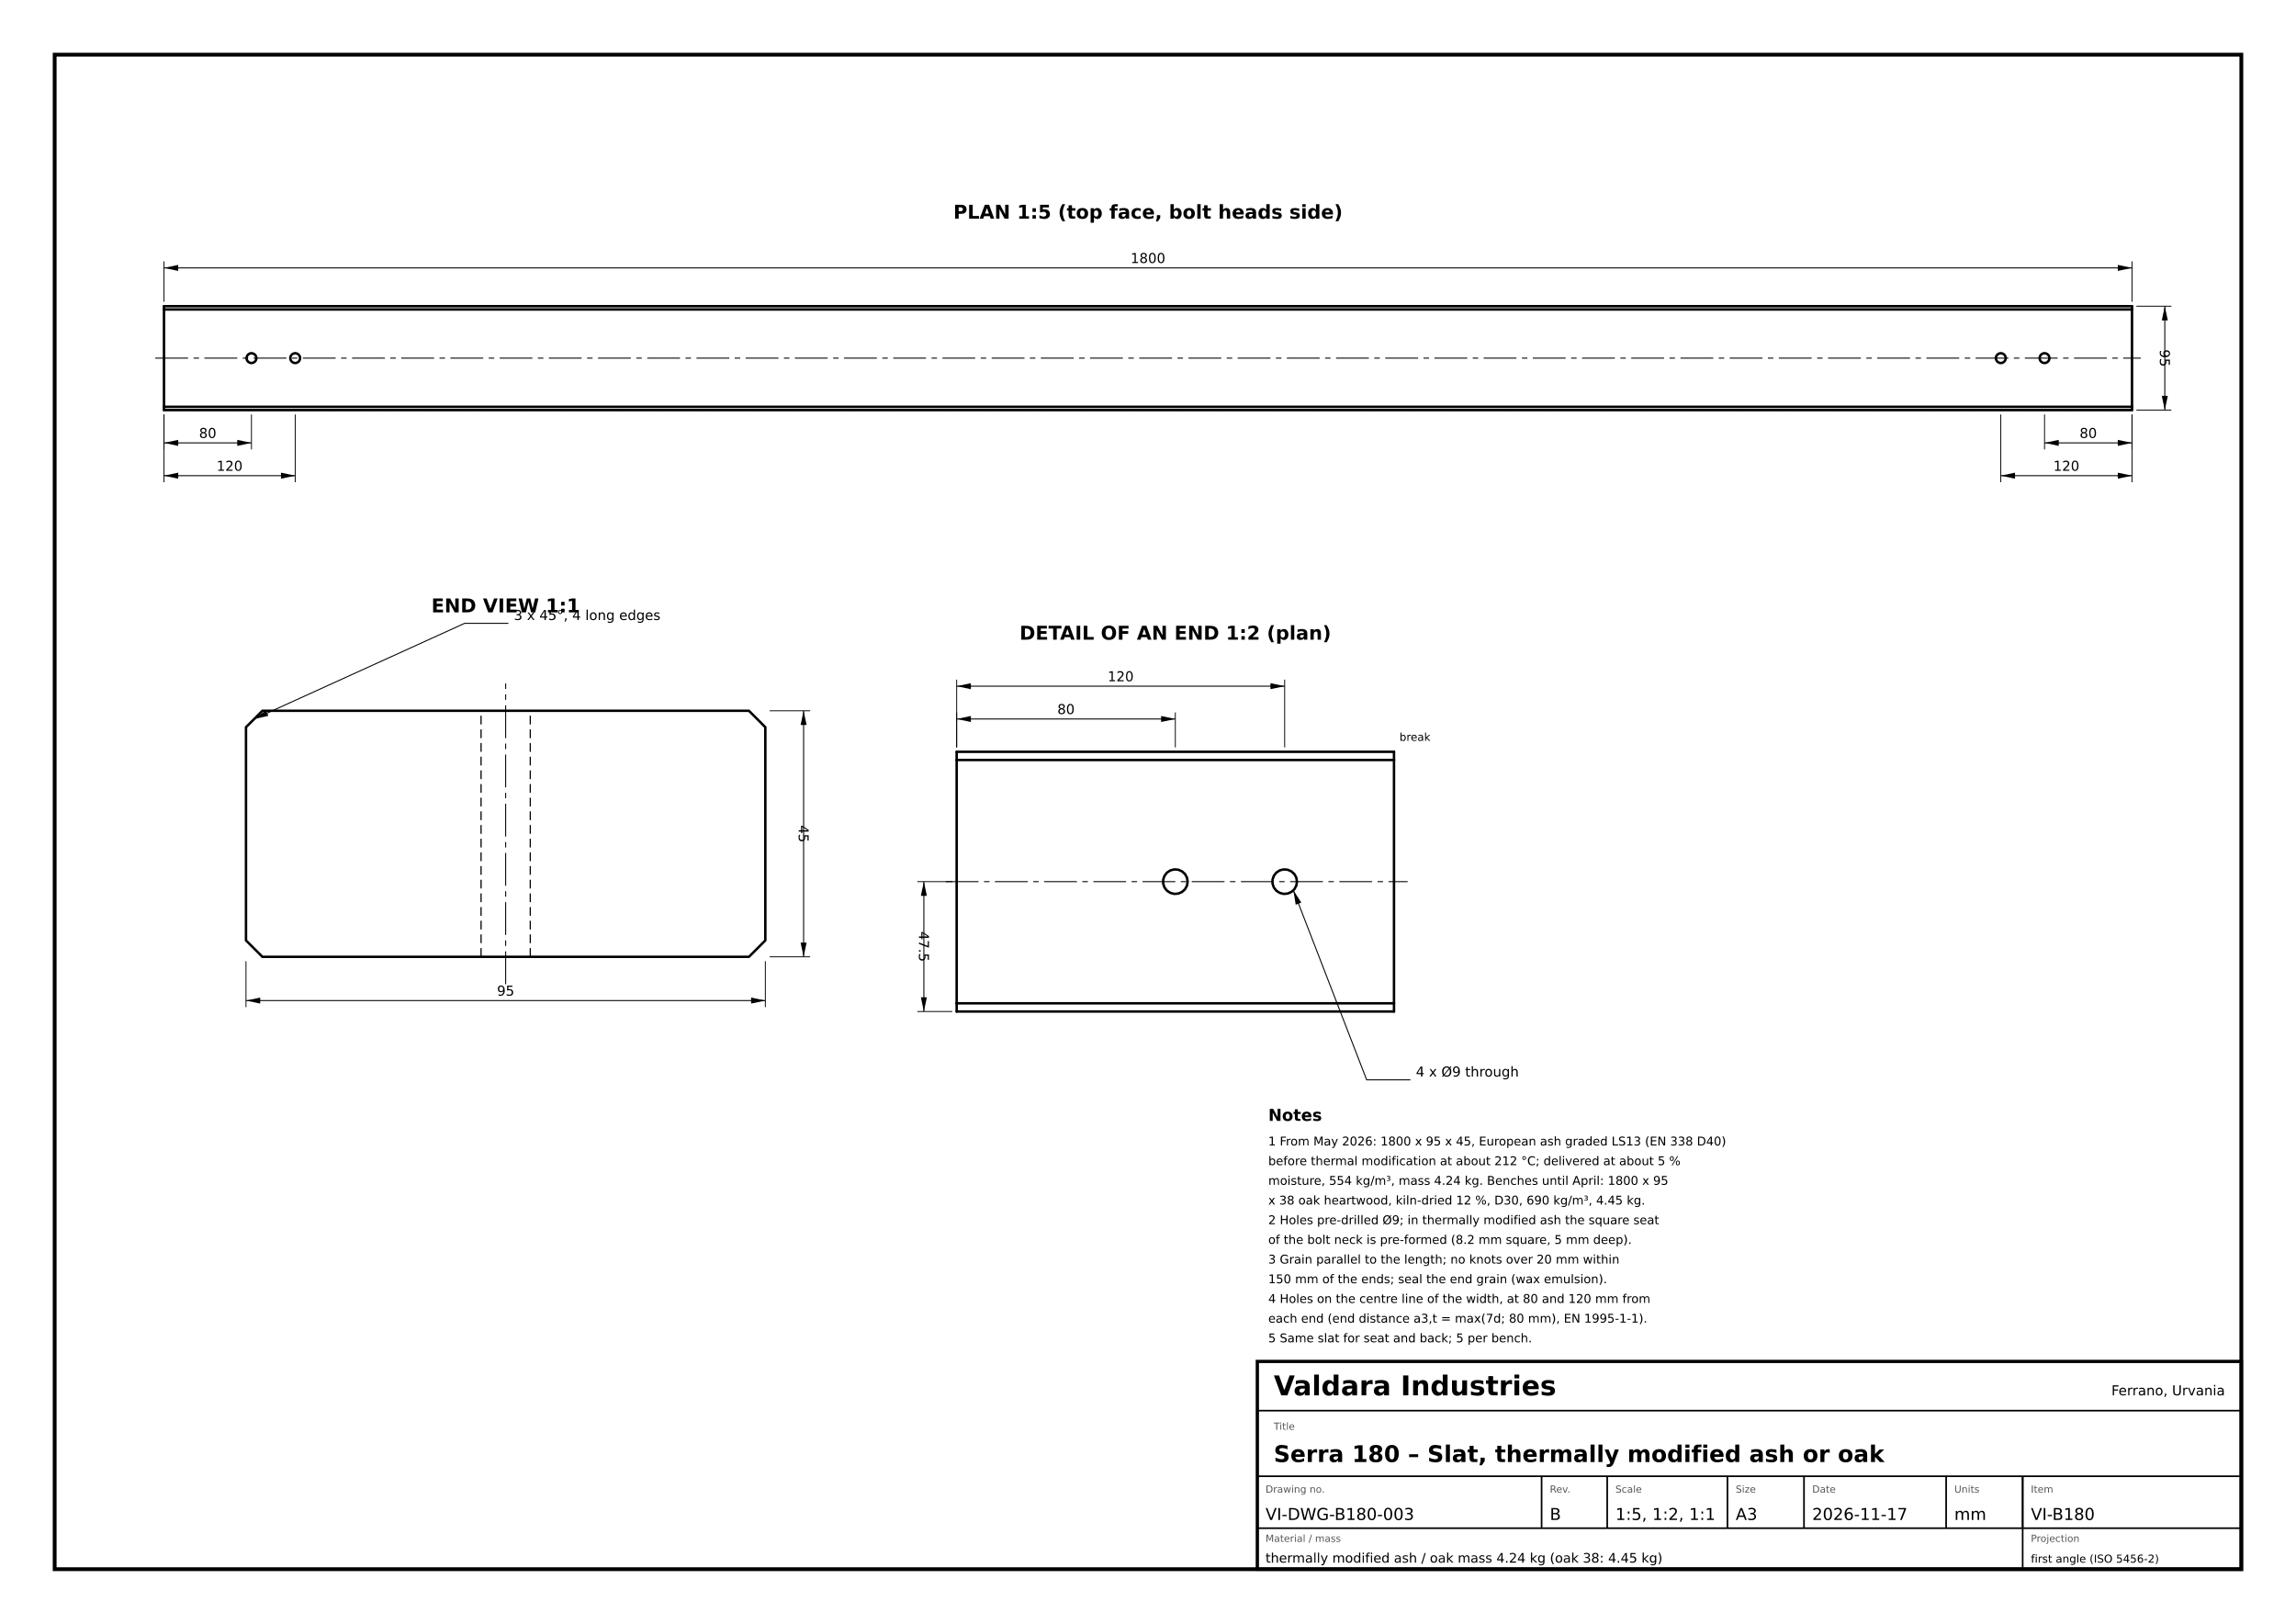
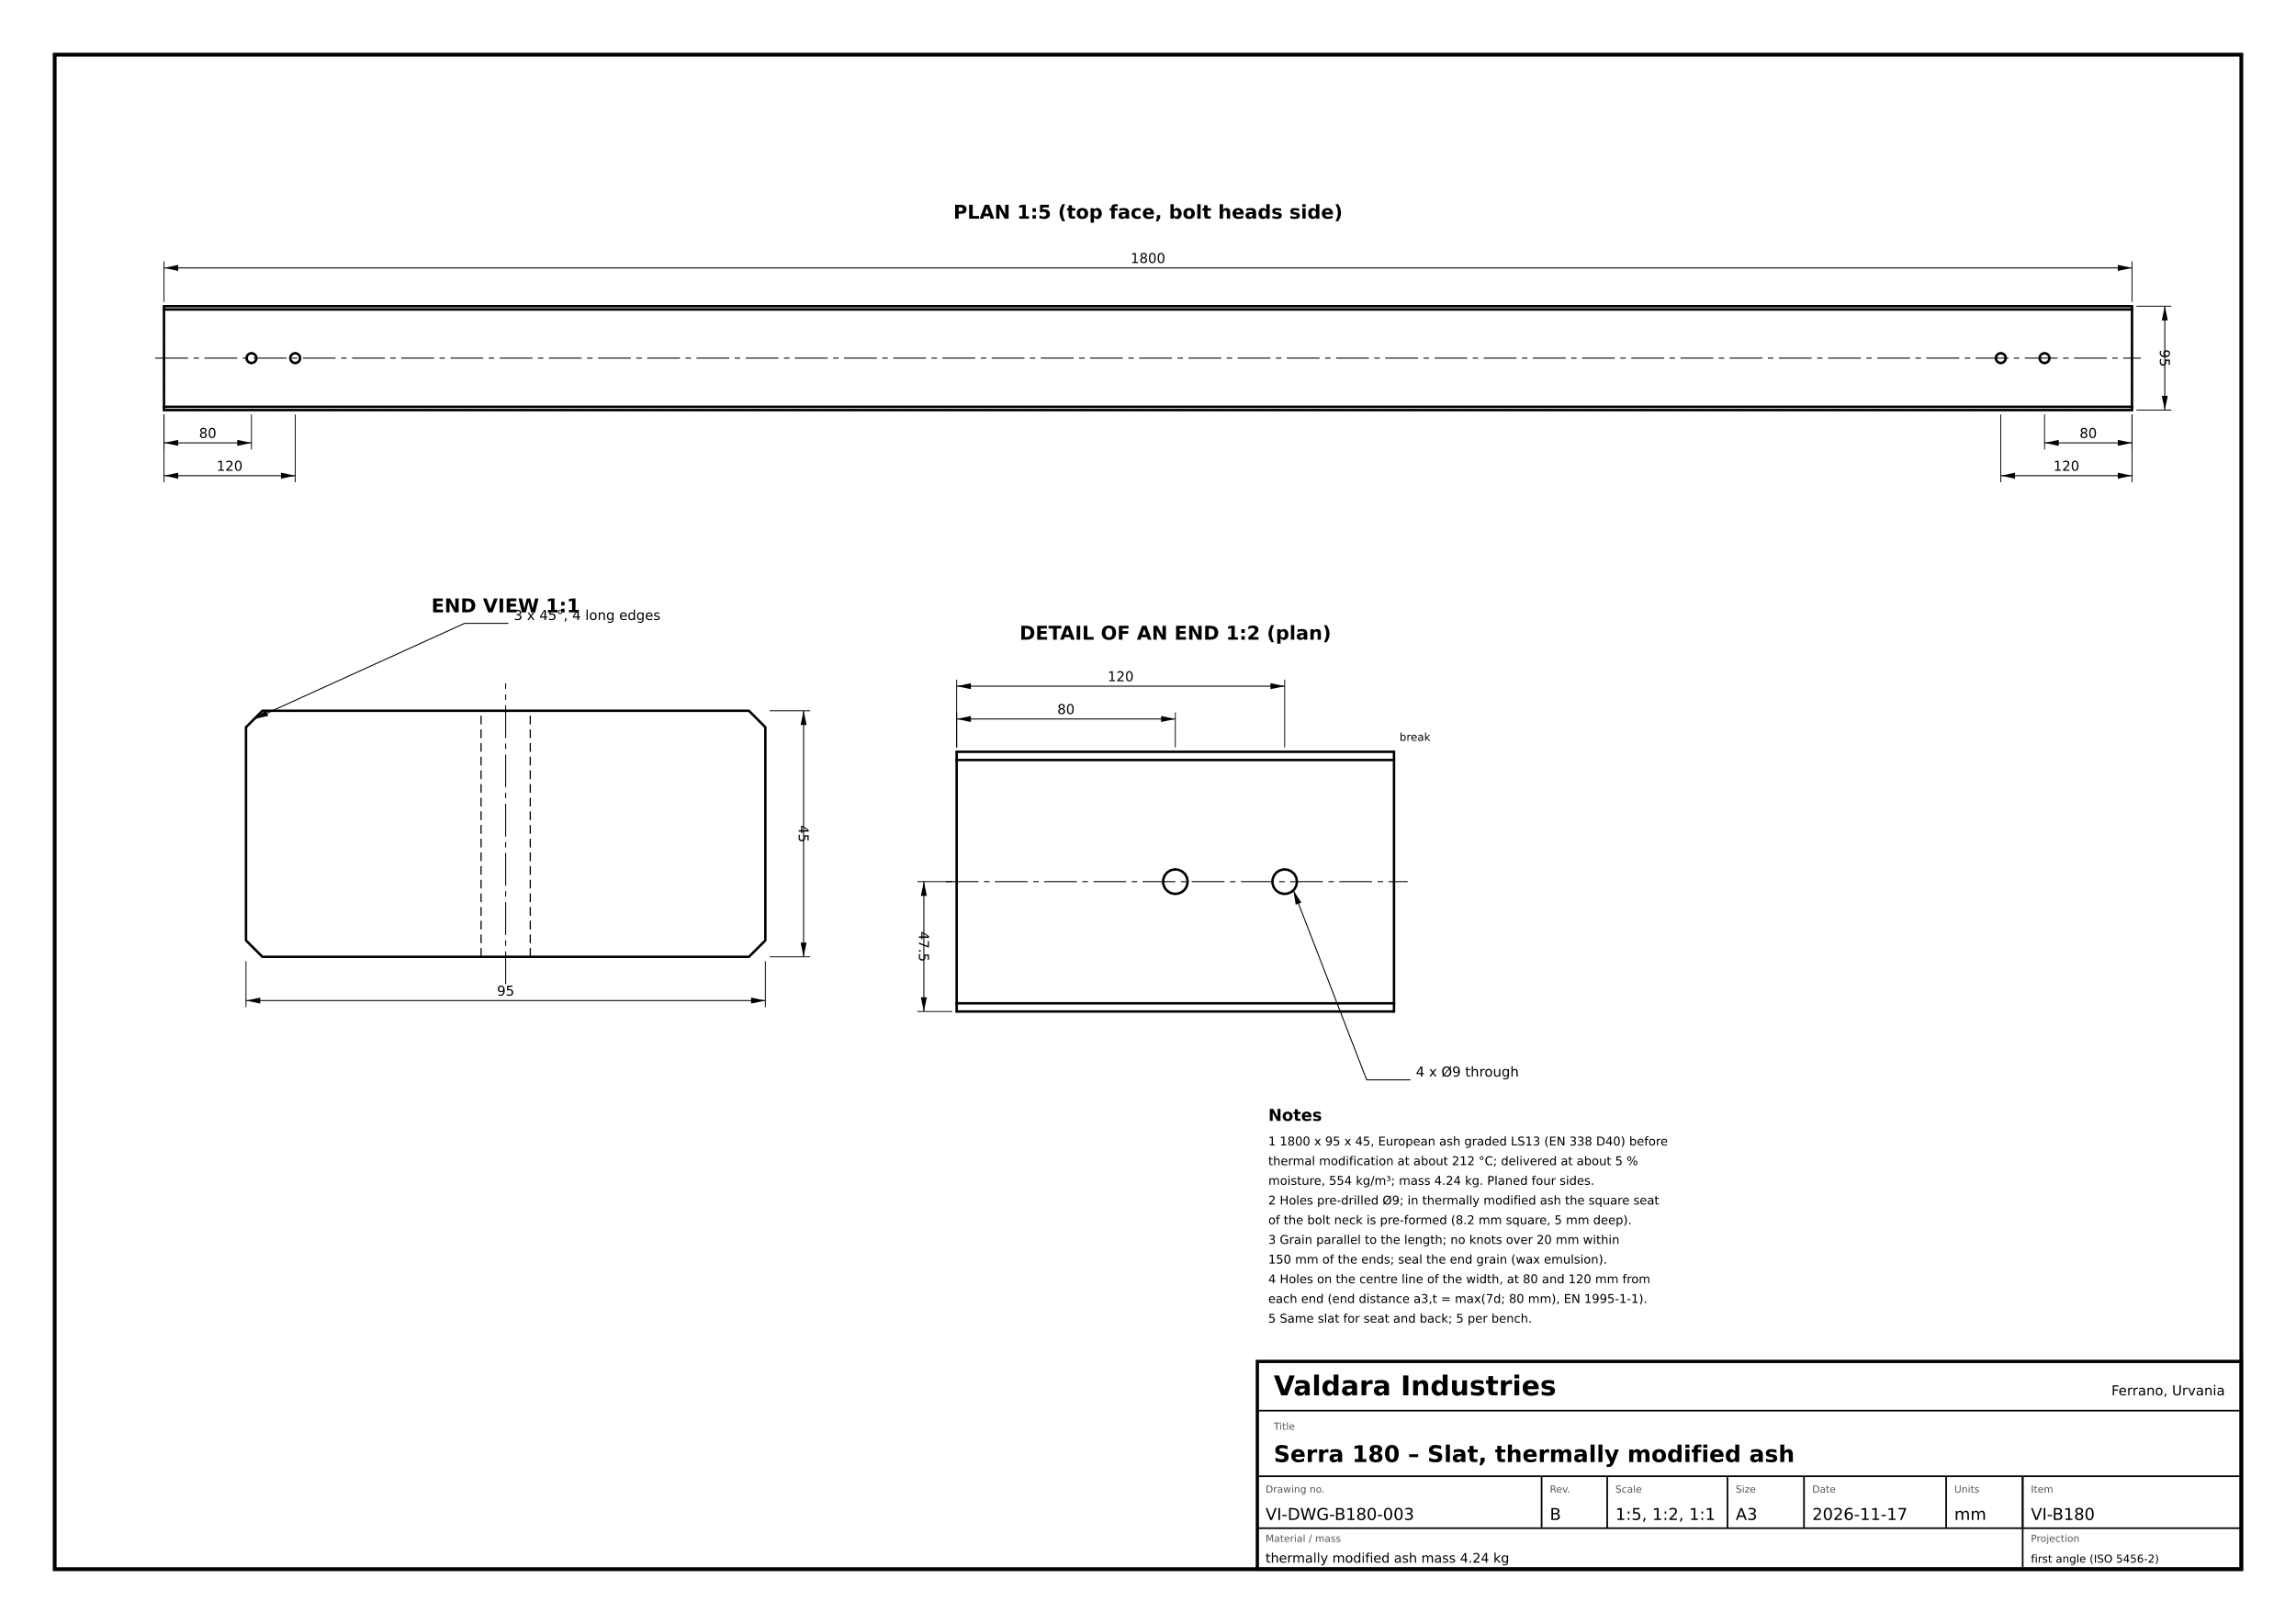
<svg xmlns="http://www.w3.org/2000/svg" width="420mm" height="297mm" viewBox="0 0 420 297">
  <defs>
    <style>
        .vis{fill:none;stroke:#000;stroke-width:0.45;stroke-linejoin:round;stroke-linecap:round}
        .thin{fill:none;stroke:#000;stroke-width:0.25}
        .hid{fill:none;stroke:#000;stroke-width:0.22;stroke-dasharray:1.6,0.9}
        .ctr{fill:none;stroke:#000;stroke-width:0.18;stroke-dasharray:6,1,1,1}
        .ext{fill:none;stroke:#000;stroke-width:0.16}
        .dimln{fill:none;stroke:#000;stroke-width:0.18}
        .arr{fill:#000;stroke:none}
        .dot{fill:#000}
        .frame{fill:none;stroke:#000;stroke-width:0.7}
        .tb{fill:none;stroke:#000;stroke-width:0.6}
        .tbl{fill:none;stroke:#000;stroke-width:0.3}
        .sec{fill:url(#hatch);stroke:#000;stroke-width:0.45;fill-rule:evenodd}
        .txt{font-family:'DejaVu Sans','Liberation Sans',Arial,Helvetica,sans-serif;fill:#000}
        .lbl{font-family:'DejaVu Sans','Liberation Sans',Arial,Helvetica,sans-serif;fill:#555}
        .cut{fill:none;stroke:#000;stroke-width:0.7}
        .box{fill:none;stroke:#000;stroke-width:0.3}
        .fillg{fill:#e8e8e8;stroke:#000;stroke-width:0.3}
        </style>
    <pattern id="hatch" width="2" height="2" patternUnits="userSpaceOnUse" patternTransform="rotate(45)">
      <line x1="0" y1="0" x2="0" y2="2" stroke="#000" stroke-width="0.18" />
    </pattern>
  </defs>
  <rect x="0" y="0" width="420" height="297" fill="#fff" />
  <rect class="frame" x="10" y="10" width="400" height="277" />
  <polyline class="hid" points="30.00,74.40 390.00,74.40" />
  <polyline class="hid" points="30.00,74.40 30.00,56.60" />
  <polyline class="hid" points="390.00,74.40 390.00,56.60" />
  <polyline class="hid" points="30.00,56.60 390.00,56.60" />
  <polyline class="hid" points="374.90,65.50 374.85,65.21 374.71,64.95 374.49,64.75 374.22,64.63 373.93,64.60 373.64,64.68 373.39,64.84 373.21,65.07 373.11,65.35 373.11,65.65 373.21,65.93 373.39,66.16 373.64,66.32 373.93,66.40 374.22,66.37 374.49,66.25 374.71,66.05 374.85,65.79 374.90,65.50" />
  <polyline class="hid" points="366.90,65.50 366.85,65.21 366.71,64.95 366.49,64.75 366.22,64.63 365.93,64.60 365.64,64.68 365.39,64.84 365.21,65.07 365.11,65.35 365.11,65.65 365.21,65.93 365.39,66.16 365.64,66.32 365.93,66.40 366.22,66.37 366.49,66.25 366.71,66.05 366.85,65.79 366.90,65.50" />
  <polyline class="hid" points="54.90,65.50 54.85,65.21 54.71,64.95 54.49,64.75 54.22,64.63 53.93,64.60 53.64,64.68 53.39,64.84 53.21,65.07 53.11,65.35 53.11,65.65 53.21,65.93 53.39,66.16 53.64,66.32 53.93,66.40 54.22,66.37 54.49,66.25 54.71,66.05 54.85,65.79 54.90,65.50" />
  <polyline class="hid" points="46.90,65.50 46.85,65.21 46.71,64.95 46.49,64.75 46.22,64.63 45.93,64.60 45.64,64.68 45.39,64.84 45.21,65.07 45.11,65.35 45.11,65.65 45.21,65.93 45.39,66.16 45.64,66.32 45.93,66.40 46.22,66.37 46.49,66.25 46.71,66.05 46.85,65.79 46.90,65.50" />
  <polyline class="hid" points="30.00,75.00 390.00,75.00" />
  <polyline class="hid" points="30.00,75.00 30.00,74.40" />
  <polyline class="hid" points="390.00,75.00 390.00,74.40" />
  <polyline class="hid" points="30.00,56.60 30.00,56.00" />
  <polyline class="hid" points="390.00,56.60 390.00,56.00" />
  <polyline class="hid" points="30.00,56.00 390.00,56.00" />
  <polyline class="vis" points="30.00,56.00 30.00,56.60" />
  <polyline class="vis" points="30.00,56.60 30.00,74.40" />
  <polyline class="vis" points="30.00,74.40 30.00,75.00" />
  <polyline class="vis" points="390.00,56.00 390.00,56.60" />
  <polyline class="vis" points="390.00,56.60 390.00,74.40" />
  <polyline class="vis" points="390.00,74.40 390.00,75.00" />
  <polyline class="vis" points="374.90,65.50 374.85,65.21 374.71,64.95 374.49,64.75 374.22,64.63 373.93,64.60 373.64,64.68 373.39,64.84 373.21,65.07 373.11,65.35 373.11,65.65 373.21,65.93 373.39,66.16 373.64,66.32 373.93,66.40 374.22,66.37 374.49,66.25 374.71,66.05 374.85,65.79 374.90,65.50" />
  <polyline class="vis" points="366.90,65.50 366.85,65.21 366.71,64.95 366.49,64.75 366.22,64.63 365.93,64.60 365.64,64.68 365.39,64.84 365.21,65.07 365.11,65.35 365.11,65.65 365.21,65.93 365.39,66.16 365.64,66.32 365.93,66.40 366.22,66.37 366.49,66.25 366.71,66.05 366.85,65.79 366.90,65.50" />
  <polyline class="vis" points="54.90,65.50 54.85,65.21 54.71,64.95 54.49,64.75 54.22,64.63 53.93,64.60 53.64,64.68 53.39,64.84 53.21,65.07 53.11,65.35 53.11,65.65 53.21,65.93 53.39,66.16 53.64,66.32 53.93,66.40 54.22,66.37 54.49,66.25 54.71,66.05 54.85,65.79 54.90,65.50" />
  <polyline class="vis" points="46.90,65.50 46.85,65.21 46.71,64.95 46.49,64.75 46.22,64.63 45.93,64.60 45.64,64.68 45.39,64.84 45.21,65.07 45.11,65.35 45.11,65.65 45.21,65.93 45.39,66.16 45.64,66.32 45.93,66.40 46.22,66.37 46.49,66.25 46.71,66.05 46.85,65.79 46.90,65.50" />
  <polyline class="vis" points="30.00,75.00 390.00,75.00" />
  <polyline class="vis" points="30.00,56.00 390.00,56.00" />
  <polyline class="vis" points="30.00,56.60 390.00,56.60" />
  <polyline class="vis" points="30.00,74.40 390.00,74.40" />
  <text class="txt" x="210.00" y="40.00" font-size="3.5" text-anchor="middle" font-weight="bold">PLAN 1:5 (top face, bolt heads side)</text>
  <polyline class="ext" points="30.00,55.20 30.00,47.80" />
  <polyline class="ext" points="390.00,55.20 390.00,47.80" />
  <polyline class="dimln" points="30.00,49.00 390.00,49.00" />
  <polygon class="arr" points="30.00,49.00 32.60,48.45 32.60,49.55" />
  <polygon class="arr" points="390.00,49.00 387.40,49.55 387.40,48.45" />
  <text class="txt" x="210.00" y="48.10" font-size="2.5" text-anchor="middle" font-weight="normal">1800</text>
  <polyline class="ext" points="30.00,75.80 30.00,82.20" />
  <polyline class="ext" points="46.00,75.80 46.00,82.20" />
  <polyline class="dimln" points="30.00,81.00 46.00,81.00" />
  <polygon class="arr" points="30.00,81.00 32.60,80.45 32.60,81.55" />
  <polygon class="arr" points="46.00,81.00 43.40,81.55 43.40,80.45" />
  <text class="txt" x="38.00" y="80.10" font-size="2.5" text-anchor="middle" font-weight="normal">80</text>
  <polyline class="ext" points="30.00,75.80 30.00,88.20" />
  <polyline class="ext" points="54.00,75.80 54.00,88.20" />
  <polyline class="dimln" points="30.00,87.00 54.00,87.00" />
  <polygon class="arr" points="30.00,87.00 32.60,86.45 32.60,87.55" />
  <polygon class="arr" points="54.00,87.00 51.40,87.55 51.40,86.45" />
  <text class="txt" x="42.00" y="86.10" font-size="2.5" text-anchor="middle" font-weight="normal">120</text>
  <polyline class="ext" points="374.00,75.80 374.00,82.20" />
  <polyline class="ext" points="390.00,75.80 390.00,82.20" />
  <polyline class="dimln" points="374.00,81.00 390.00,81.00" />
  <polygon class="arr" points="374.00,81.00 376.60,80.45 376.60,81.55" />
  <polygon class="arr" points="390.00,81.00 387.40,81.55 387.40,80.45" />
  <text class="txt" x="382.00" y="80.10" font-size="2.5" text-anchor="middle" font-weight="normal">80</text>
  <polyline class="ext" points="366.00,75.80 366.00,88.20" />
  <polyline class="ext" points="390.00,75.80 390.00,88.20" />
  <polyline class="dimln" points="366.00,87.00 390.00,87.00" />
  <polygon class="arr" points="366.00,87.00 368.60,86.45 368.60,87.55" />
  <polygon class="arr" points="390.00,87.00 387.40,87.55 387.40,86.45" />
  <text class="txt" x="378.00" y="86.10" font-size="2.5" text-anchor="middle" font-weight="normal">120</text>
  <polyline class="ext" points="390.80,75.00 397.20,75.00" />
  <polyline class="ext" points="390.80,56.00 397.20,56.00" />
  <polyline class="dimln" points="396.00,75.00 396.00,56.00" />
  <polygon class="arr" points="396.00,75.00 395.45,72.40 396.55,72.40" />
  <polygon class="arr" points="396.00,56.00 396.55,58.60 395.45,58.60" />
  <text class="txt" x="395.10" y="65.50" font-size="2.5" text-anchor="middle" font-weight="normal" transform="rotate(90.00 395.10 65.50)">95</text>
  <polyline class="ctr" points="28.40,65.50 391.60,65.50" />
  <polyline class="vis" points="48.00,175.00 137.00,175.00 140.00,172.00 140.00,133.00 137.00,130.00 48.00,130.00 45.00,133.00 45.00,172.00 48.00,175.00" />
  <polyline class="hid" points="88.00,175.00 88.00,130.00" />
  <polyline class="hid" points="97.00,175.00 97.00,130.00" />
  <polyline class="ctr" points="92.50,180.00 92.50,125.00" />
  <text class="txt" x="92.50" y="112.00" font-size="3.5" text-anchor="middle" font-weight="bold">END VIEW 1:1</text>
  <polyline class="ext" points="45.00,175.80 45.00,184.20" />
  <polyline class="ext" points="140.00,175.80 140.00,184.20" />
  <polyline class="dimln" points="45.00,183.00 140.00,183.00" />
  <polygon class="arr" points="45.00,183.00 47.60,182.45 47.60,183.55" />
  <polygon class="arr" points="140.00,183.00 137.40,183.55 137.40,182.45" />
  <text class="txt" x="92.50" y="182.10" font-size="2.5" text-anchor="middle" font-weight="normal">95</text>
  <polyline class="ext" points="140.80,175.00 148.20,175.00" />
  <polyline class="ext" points="140.80,130.00 148.20,130.00" />
  <polyline class="dimln" points="147.00,175.00 147.00,130.00" />
  <polygon class="arr" points="147.00,175.00 146.45,172.40 147.55,172.40" />
  <polygon class="arr" points="147.00,130.00 147.55,132.60 146.45,132.60" />
  <text class="txt" x="146.10" y="152.50" font-size="2.5" text-anchor="middle" font-weight="normal" transform="rotate(90.00 146.10 152.50)">45</text>
  <polyline class="dimln" points="46.50,131.50 85.00,114.00 93.00,114.00" />
  <polygon class="arr" points="46.50,131.50 48.64,129.92 49.09,130.92" />
  <text class="txt" x="94.00" y="113.40" font-size="2.5" text-anchor="start" font-weight="normal">3 x 45°, 4 long edges</text>
  <polyline class="vis" points="175.00,137.50 175.00,139.00" />
  <polyline class="vis" points="175.00,139.00 175.00,183.50" />
  <polyline class="vis" points="175.00,183.50 175.00,185.00" />
  <polyline class="vis" points="255.00,183.50 255.00,185.00" />
  <polyline class="vis" points="255.00,139.00 255.00,183.50" />
  <polyline class="vis" points="255.00,137.50 255.00,139.00" />
  <polyline class="vis" points="237.25,161.25 237.13,160.52 236.78,159.87 236.23,159.37 235.55,159.07 234.81,159.01 234.10,159.19 233.48,159.59 233.02,160.18 232.78,160.88 232.78,161.62 233.02,162.32 233.48,162.91 234.10,163.31 234.81,163.49 235.55,163.43 236.23,163.13 236.78,162.63 237.13,161.98 237.25,161.25" />
  <polyline class="vis" points="217.25,161.25 217.13,160.52 216.78,159.87 216.23,159.37 215.55,159.07 214.81,159.01 214.10,159.19 213.48,159.59 213.02,160.18 212.78,160.88 212.78,161.62 213.02,162.32 213.48,162.91 214.10,163.31 214.81,163.49 215.55,163.43 216.23,163.13 216.78,162.63 217.13,161.98 217.25,161.25" />
  <polyline class="vis" points="175.00,137.50 255.00,137.50" />
  <polyline class="vis" points="175.00,139.00 255.00,139.00" />
  <polyline class="vis" points="175.00,183.50 255.00,183.50" />
  <polyline class="vis" points="175.00,185.00 255.00,185.00" />
  <text class="txt" x="215.00" y="117.00" font-size="3.5" text-anchor="middle" font-weight="bold">DETAIL OF AN END 1:2 (plan)</text>
  <polyline class="ext" points="175.00,136.70 175.00,130.30" />
  <polyline class="ext" points="215.00,136.70 215.00,130.30" />
  <polyline class="dimln" points="175.00,131.50 215.00,131.50" />
  <polygon class="arr" points="175.00,131.50 177.60,130.95 177.60,132.05" />
  <polygon class="arr" points="215.00,131.50 212.40,132.05 212.40,130.95" />
  <text class="txt" x="195.00" y="130.60" font-size="2.5" text-anchor="middle" font-weight="normal">80</text>
  <polyline class="ext" points="175.00,136.70 175.00,124.30" />
  <polyline class="ext" points="235.00,136.70 235.00,124.30" />
  <polyline class="dimln" points="175.00,125.50 235.00,125.50" />
  <polygon class="arr" points="175.00,125.50 177.60,124.95 177.60,126.05" />
  <polygon class="arr" points="235.00,125.50 232.40,126.05 232.40,124.95" />
  <text class="txt" x="205.00" y="124.60" font-size="2.5" text-anchor="middle" font-weight="normal">120</text>
  <polyline class="ext" points="174.20,185.00 167.80,185.00" />
  <polyline class="ext" points="174.20,161.25 167.80,161.25" />
  <polyline class="dimln" points="169.00,185.00 169.00,161.25" />
  <polygon class="arr" points="169.00,185.00 168.45,182.40 169.55,182.40" />
  <polygon class="arr" points="169.00,161.25 169.55,163.85 168.45,163.85" />
  <text class="txt" x="168.10" y="173.12" font-size="2.5" text-anchor="middle" font-weight="normal" transform="rotate(90.00 168.10 173.12)">47.5</text>
  <polyline class="ctr" points="173.00,161.25 257.50,161.25" />
  <polyline class="dimln" points="236.60,162.85 250.00,197.50 258.00,197.50" />
  <polygon class="arr" points="236.60,162.85 238.05,165.08 237.02,165.47" />
  <text class="txt" x="259.00" y="196.90" font-size="2.5" text-anchor="start" font-weight="normal">4 x Ø9 through</text>
  <text class="txt" x="256.00" y="135.50" font-size="2.0" text-anchor="start" font-weight="normal">break</text>
  <text class="txt" x="232.00" y="205.00" font-size="3.0" text-anchor="start" font-weight="bold">Notes</text>
-   <text class="txt" x="232.00" y="209.50" font-size="2.2" text-anchor="start" font-weight="normal">1  From May 2026: 1800 x 95 x 45, European ash graded LS13 (EN 338 D40)</text>
-   <text class="txt" x="232.00" y="213.10" font-size="2.2" text-anchor="start" font-weight="normal">   before thermal modification at about 212 °C; delivered at about 5 %</text>
-   <text class="txt" x="232.00" y="216.70" font-size="2.2" text-anchor="start" font-weight="normal">   moisture, 554 kg/m³, mass 4.24 kg. Benches until April: 1800 x 95</text>
-   <text class="txt" x="232.00" y="220.30" font-size="2.2" text-anchor="start" font-weight="normal">   x 38 oak heartwood, kiln-dried 12 %, D30, 690 kg/m³, 4.45 kg.</text>
-   <text class="txt" x="232.00" y="223.90" font-size="2.2" text-anchor="start" font-weight="normal">2  Holes pre-drilled Ø9; in thermally modified ash the square seat</text>
-   <text class="txt" x="232.00" y="227.50" font-size="2.2" text-anchor="start" font-weight="normal">   of the bolt neck is pre-formed (8.2 mm square, 5 mm deep).</text>
-   <text class="txt" x="232.00" y="231.10" font-size="2.2" text-anchor="start" font-weight="normal">3  Grain parallel to the length; no knots over 20 mm within</text>
-   <text class="txt" x="232.00" y="234.70" font-size="2.2" text-anchor="start" font-weight="normal">   150 mm of the ends; seal the end grain (wax emulsion).</text>
-   <text class="txt" x="232.00" y="238.30" font-size="2.2" text-anchor="start" font-weight="normal">4  Holes on the centre line of the width, at 80 and 120 mm from</text>
-   <text class="txt" x="232.00" y="241.90" font-size="2.2" text-anchor="start" font-weight="normal">   each end (end distance a3,t = max(7d; 80 mm), EN 1995-1-1).</text>
-   <text class="txt" x="232.00" y="245.50" font-size="2.2" text-anchor="start" font-weight="normal">5  Same slat for seat and back; 5 per bench.</text>
+   <text class="txt" x="232.00" y="209.50" font-size="2.2" text-anchor="start" font-weight="normal">1  1800 x 95 x 45, European ash graded LS13 (EN 338 D40) before</text>
+   <text class="txt" x="232.00" y="213.10" font-size="2.2" text-anchor="start" font-weight="normal">   thermal modification at about 212 °C; delivered at about 5 %</text>
+   <text class="txt" x="232.00" y="216.70" font-size="2.2" text-anchor="start" font-weight="normal">   moisture, 554 kg/m³; mass 4.24 kg. Planed four sides.</text>
+   <text class="txt" x="232.00" y="220.30" font-size="2.2" text-anchor="start" font-weight="normal">2  Holes pre-drilled Ø9; in thermally modified ash the square seat</text>
+   <text class="txt" x="232.00" y="223.90" font-size="2.2" text-anchor="start" font-weight="normal">   of the bolt neck is pre-formed (8.2 mm square, 5 mm deep).</text>
+   <text class="txt" x="232.00" y="227.50" font-size="2.2" text-anchor="start" font-weight="normal">3  Grain parallel to the length; no knots over 20 mm within</text>
+   <text class="txt" x="232.00" y="231.10" font-size="2.2" text-anchor="start" font-weight="normal">   150 mm of the ends; seal the end grain (wax emulsion).</text>
+   <text class="txt" x="232.00" y="234.70" font-size="2.2" text-anchor="start" font-weight="normal">4  Holes on the centre line of the width, at 80 and 120 mm from</text>
+   <text class="txt" x="232.00" y="238.30" font-size="2.2" text-anchor="start" font-weight="normal">   each end (end distance a3,t = max(7d; 80 mm), EN 1995-1-1).</text>
+   <text class="txt" x="232.00" y="241.90" font-size="2.2" text-anchor="start" font-weight="normal">5  Same slat for seat and back; 5 per bench.</text>
  <rect class="tb" x="230.00" y="249.00" width="180.00" height="38.00" />
  <polyline class="tbl" points="230.00,258.00 410.00,258.00" />
  <text class="txt" x="233.00" y="255.20" font-size="5" text-anchor="start" font-weight="bold">Valdara Industries</text>
  <text class="txt" x="407.00" y="255.20" font-size="2.5" text-anchor="end" font-weight="normal">Ferrano, Urvania</text>
  <polyline class="tbl" points="230.00,270.00 410.00,270.00" />
  <text class="lbl" x="233.00" y="261.50" font-size="1.8" text-anchor="start" font-weight="normal">Title</text>
-   <text class="txt" x="233.00" y="267.40" font-size="4.2" text-anchor="start" font-weight="bold">Serra 180 – Slat, thermally modified ash or oak</text>
+   <text class="txt" x="233.00" y="267.40" font-size="4.2" text-anchor="start" font-weight="bold">Serra 180 – Slat, thermally modified ash</text>
  <text class="lbl" x="231.50" y="273.00" font-size="1.8" text-anchor="start" font-weight="normal">Drawing no.</text>
  <text class="txt" x="231.50" y="278.00" font-size="3.0" text-anchor="start" font-weight="normal">VI-DWG-B180-003</text>
  <polyline class="tbl" points="282.00,270.00 282.00,279.50" />
  <text class="lbl" x="283.50" y="273.00" font-size="1.8" text-anchor="start" font-weight="normal">Rev.</text>
  <text class="txt" x="283.50" y="278.00" font-size="3.0" text-anchor="start" font-weight="normal">B</text>
  <polyline class="tbl" points="294.00,270.00 294.00,279.50" />
  <text class="lbl" x="295.50" y="273.00" font-size="1.8" text-anchor="start" font-weight="normal">Scale</text>
  <text class="txt" x="295.50" y="278.00" font-size="3.0" text-anchor="start" font-weight="normal">1:5, 1:2, 1:1</text>
  <polyline class="tbl" points="316.00,270.00 316.00,279.50" />
  <text class="lbl" x="317.50" y="273.00" font-size="1.8" text-anchor="start" font-weight="normal">Size</text>
  <text class="txt" x="317.50" y="278.00" font-size="3.0" text-anchor="start" font-weight="normal">A3</text>
  <polyline class="tbl" points="330.00,270.00 330.00,279.50" />
  <text class="lbl" x="331.50" y="273.00" font-size="1.8" text-anchor="start" font-weight="normal">Date</text>
  <text class="txt" x="331.50" y="278.00" font-size="3.0" text-anchor="start" font-weight="normal">2026-11-17</text>
  <polyline class="tbl" points="356.00,270.00 356.00,279.50" />
  <text class="lbl" x="357.50" y="273.00" font-size="1.8" text-anchor="start" font-weight="normal">Units</text>
  <text class="txt" x="357.50" y="278.00" font-size="3.0" text-anchor="start" font-weight="normal">mm</text>
  <polyline class="tbl" points="370.00,270.00 370.00,279.50" />
  <polyline class="tbl" points="370.00,270.00 370.00,287.00" />
  <text class="lbl" x="371.50" y="273.00" font-size="1.8" text-anchor="start" font-weight="normal">Item</text>
  <text class="txt" x="371.50" y="278.00" font-size="3.0" text-anchor="start" font-weight="normal">VI-B180</text>
  <polyline class="tbl" points="230.00,279.50 410.00,279.50" />
  <text class="lbl" x="231.50" y="282.00" font-size="1.8" text-anchor="start" font-weight="normal">Material / mass</text>
-   <text class="txt" x="231.50" y="285.80" font-size="2.4" text-anchor="start" font-weight="normal">thermally modified ash / oak   mass 4.24 kg (oak 38: 4.45 kg)</text>
+   <text class="txt" x="231.50" y="285.80" font-size="2.4" text-anchor="start" font-weight="normal">thermally modified ash   mass 4.24 kg</text>
  <text class="lbl" x="371.50" y="282.00" font-size="1.8" text-anchor="start" font-weight="normal">Projection</text>
  <text class="txt" x="371.50" y="285.80" font-size="2.0" text-anchor="start" font-weight="normal">first angle (ISO 5456-2)</text>
</svg>
